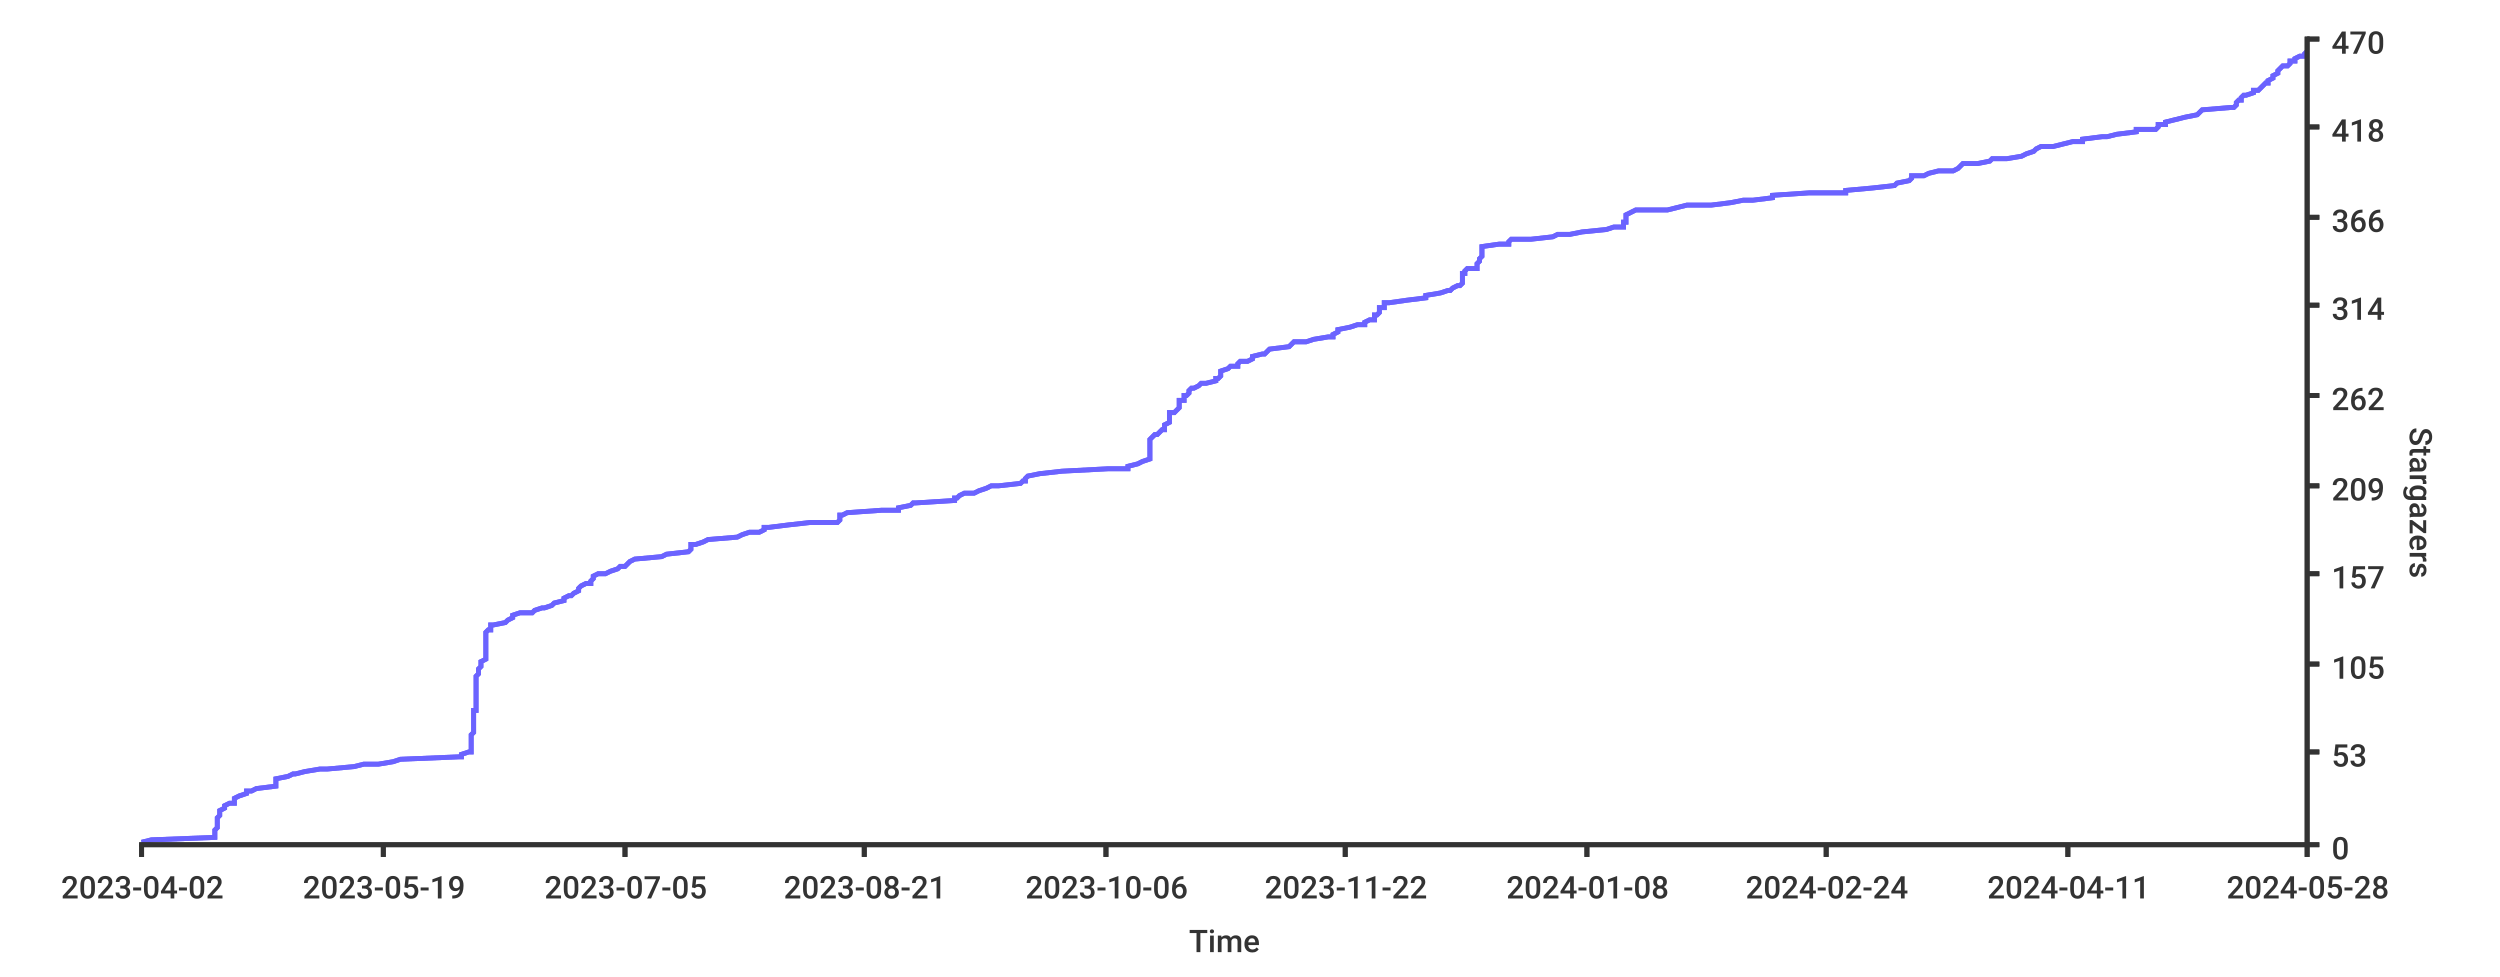
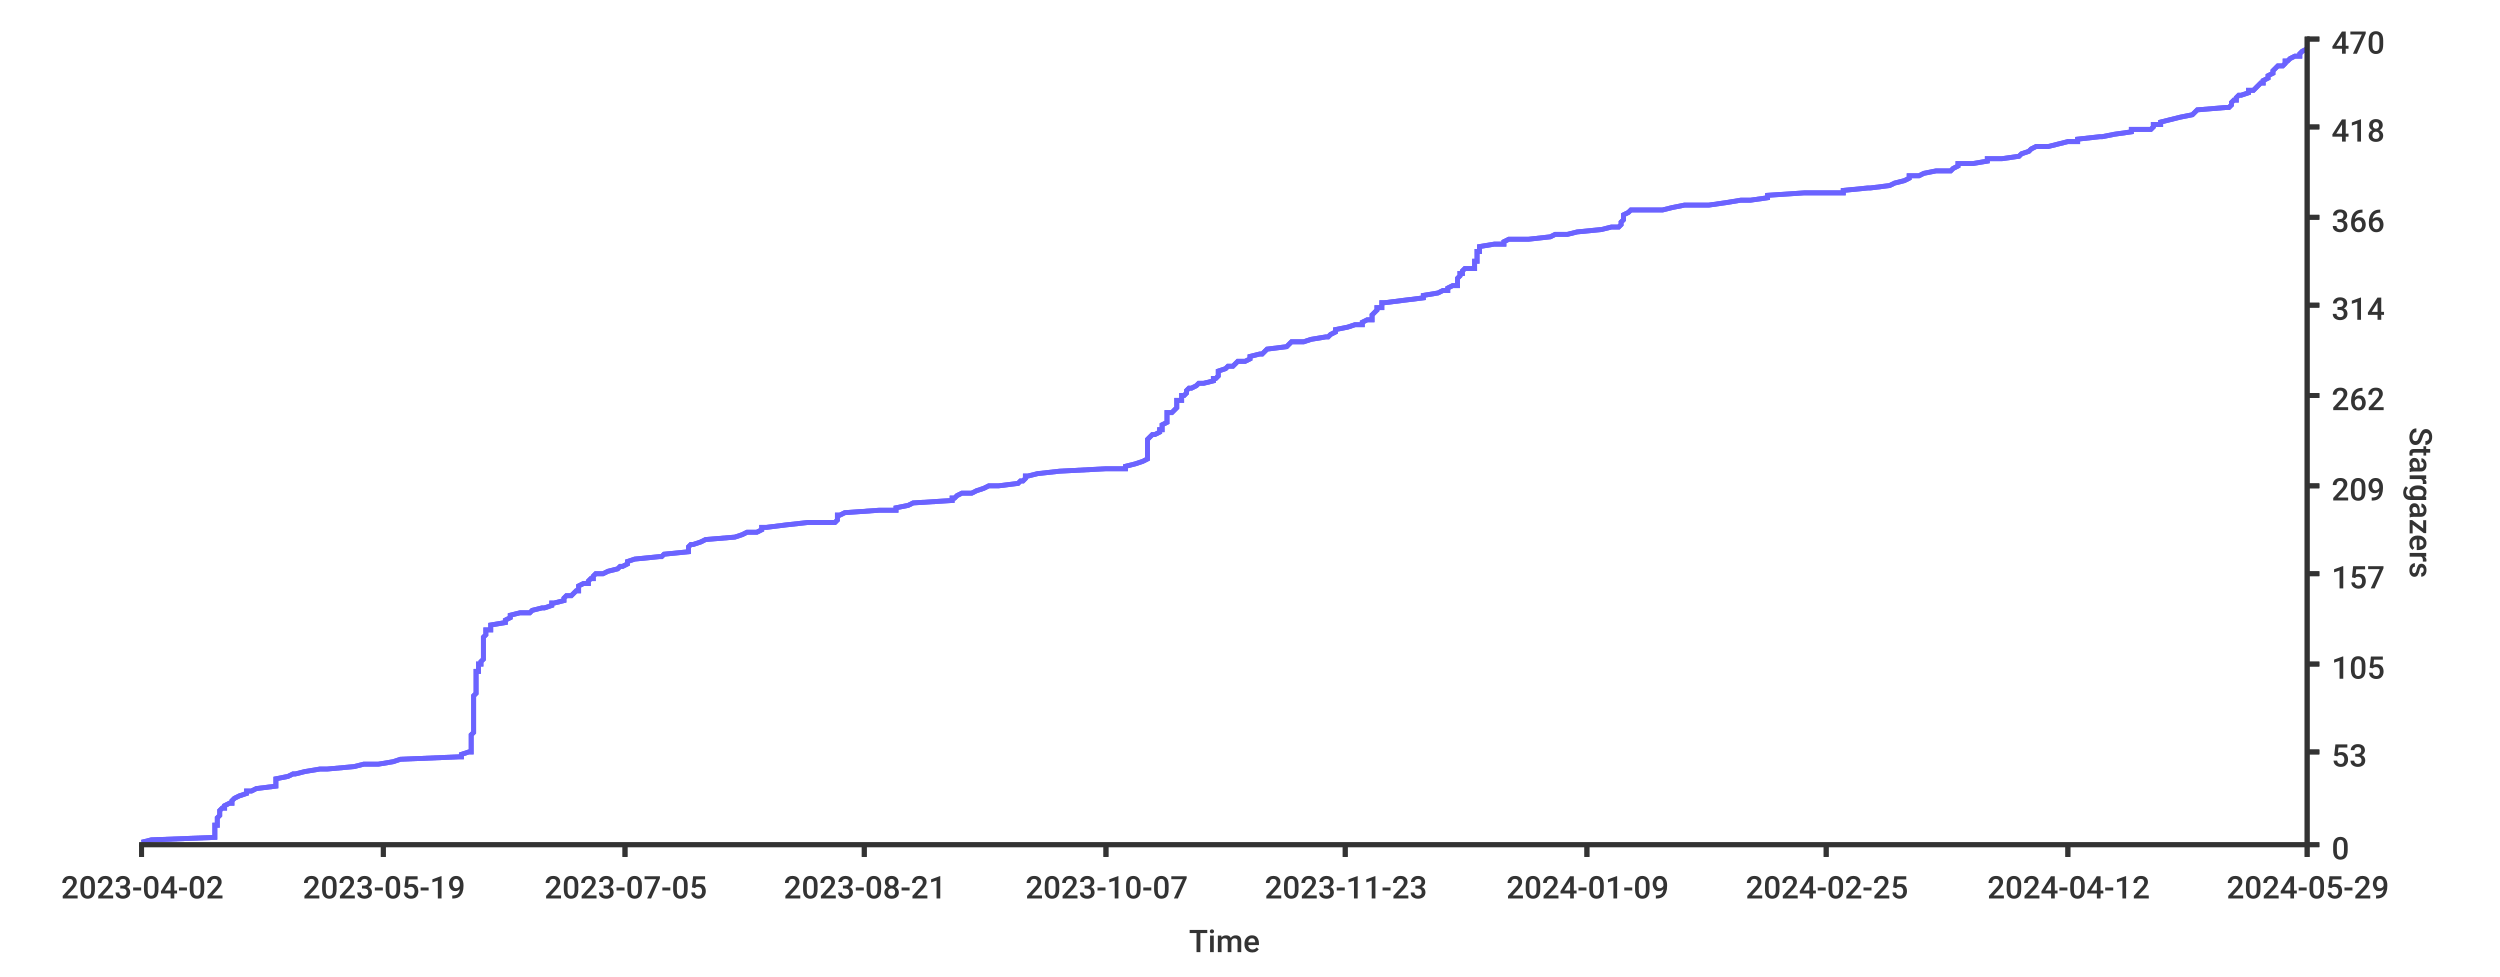
<svg xmlns="http://www.w3.org/2000/svg" width="1024px" height="400px">
  <style type="text/css">
path { fill: none; stroke: rgb(51,51,51); }
path.series { stroke: #6b63ff; }
rect.background { fill: rgb(255,255,255); stroke: none; }

text {
	stroke-width: 0;
	stroke: none;
	fill: rgba(51,51,51,1.0);
	font-size: 12.8px;
	font-family: 'Roboto Medium', sans-serif;
}
</style>
  <rect class="background" rx="8" x="0" y="0" width="1024px" height="400px" />
  <rect x="0" y="0" width="1024px" height="400px" class="background" rx="8" />
-   <path stroke-width="2" class="series" d="M 58 345 L 62 344 L 88 343 L 88 343 L 88 342 L 88 341 L 88 341 L 88 340 L 89 339 L 89 338 L 89 338 L 89 337 L 89 336 L 89 336 L 89 335 L 90 334 L 90 334 L 90 333 L 90 332 L 92 331 L 92 331 L 92 330 L 94 329 L 96 329 L 96 328 L 96 327 L 96 327 L 98 326 L 101 325 L 101 324 L 103 324 L 105 323 L 113 322 L 113 322 L 113 321 L 113 320 L 113 320 L 113 319 L 118 318 L 120 317 L 121 317 L 125 316 L 131 315 L 134 315 L 145 314 L 149 313 L 155 313 L 161 312 L 164 311 L 188 310 L 189 310 L 189 309 L 192 308 L 193 308 L 193 307 L 193 306 L 193 305 L 193 305 L 193 304 L 193 303 L 193 303 L 193 302 L 193 301 L 193 301 L 194 300 L 194 299 L 194 298 L 194 298 L 194 297 L 194 296 L 194 296 L 194 295 L 194 294 L 194 294 L 194 293 L 194 292 L 194 291 L 195 291 L 195 290 L 195 289 L 195 289 L 195 288 L 195 287 L 195 287 L 195 286 L 195 285 L 195 284 L 195 284 L 195 283 L 195 282 L 195 282 L 195 281 L 195 280 L 195 280 L 195 279 L 195 278 L 195 277 L 195 277 L 196 276 L 196 275 L 196 275 L 196 274 L 197 273 L 197 272 L 197 272 L 197 271 L 199 270 L 199 270 L 199 269 L 199 268 L 199 268 L 199 267 L 199 266 L 199 265 L 199 265 L 199 264 L 199 263 L 199 263 L 199 262 L 199 261 L 199 261 L 199 260 L 199 259 L 200 258 L 201 258 L 201 257 L 201 256 L 202 256 L 207 255 L 208 254 L 208 254 L 210 253 L 210 252 L 213 251 L 218 251 L 219 250 L 222 249 L 223 249 L 226 248 L 227 247 L 227 247 L 231 246 L 231 245 L 233 244 L 234 244 L 235 243 L 237 242 L 237 242 L 237 241 L 238 240 L 240 239 L 242 239 L 242 238 L 243 237 L 243 237 L 243 236 L 245 235 L 248 235 L 250 234 L 253 233 L 254 232 L 256 232 L 257 231 L 258 230 L 258 230 L 260 229 L 271 228 L 271 228 L 273 227 L 282 226 L 283 225 L 283 225 L 283 224 L 283 223 L 285 223 L 288 222 L 290 221 L 290 221 L 302 220 L 304 219 L 307 218 L 311 218 L 313 217 L 313 216 L 315 216 L 323 215 L 332 214 L 343 214 L 344 213 L 344 212 L 344 211 L 345 211 L 347 210 L 361 209 L 368 209 L 368 208 L 373 207 L 374 206 L 375 206 L 391 205 L 391 204 L 392 204 L 393 203 L 395 202 L 399 202 L 401 201 L 404 200 L 406 199 L 409 199 L 418 198 L 419 197 L 420 197 L 420 196 L 421 195 L 421 195 L 426 194 L 435 193 L 454 192 L 462 192 L 462 191 L 466 190 L 466 190 L 468 189 L 471 188 L 471 188 L 471 187 L 471 186 L 471 185 L 471 185 L 471 184 L 471 183 L 471 183 L 471 182 L 471 181 L 471 181 L 471 180 L 472 179 L 473 178 L 474 178 L 475 177 L 476 176 L 477 176 L 477 175 L 477 174 L 479 173 L 479 173 L 479 172 L 479 171 L 479 171 L 479 170 L 479 169 L 481 169 L 482 168 L 483 167 L 483 166 L 483 166 L 483 165 L 483 164 L 485 164 L 485 163 L 485 162 L 486 162 L 487 161 L 487 160 L 488 159 L 489 159 L 491 158 L 492 157 L 494 157 L 498 156 L 498 155 L 499 155 L 500 154 L 500 153 L 500 152 L 500 152 L 503 151 L 504 150 L 507 150 L 507 149 L 508 148 L 511 148 L 513 147 L 513 146 L 517 145 L 518 145 L 519 144 L 520 143 L 520 143 L 528 142 L 529 141 L 530 140 L 535 140 L 538 139 L 544 138 L 546 138 L 546 137 L 548 136 L 548 136 L 548 135 L 553 134 L 556 133 L 559 133 L 559 132 L 561 131 L 563 131 L 563 130 L 563 129 L 564 129 L 565 128 L 565 127 L 565 126 L 567 126 L 567 125 L 567 124 L 569 124 L 576 123 L 584 122 L 584 122 L 584 121 L 590 120 L 593 119 L 594 119 L 595 118 L 597 117 L 598 117 L 599 116 L 599 115 L 599 115 L 599 114 L 599 113 L 599 112 L 600 112 L 600 111 L 601 110 L 605 110 L 605 109 L 605 108 L 606 107 L 606 107 L 606 106 L 607 105 L 607 105 L 607 104 L 607 103 L 607 103 L 607 102 L 607 101 L 614 100 L 618 100 L 618 99 L 619 98 L 627 98 L 636 97 L 638 96 L 643 96 L 648 95 L 658 94 L 661 93 L 665 93 L 665 92 L 665 91 L 666 91 L 666 90 L 666 89 L 666 89 L 666 88 L 668 87 L 670 86 L 683 86 L 687 85 L 691 84 L 701 84 L 709 83 L 714 82 L 718 82 L 726 81 L 726 80 L 741 79 L 756 79 L 756 78 L 767 77 L 767 77 L 776 76 L 777 75 L 782 74 L 782 74 L 783 73 L 783 72 L 788 72 L 790 71 L 794 70 L 800 70 L 802 69 L 803 68 L 804 67 L 810 67 L 815 66 L 816 65 L 822 65 L 828 64 L 830 63 L 830 63 L 833 62 L 834 61 L 836 60 L 841 60 L 845 59 L 849 58 L 853 58 L 853 57 L 861 56 L 863 56 L 867 55 L 875 54 L 875 53 L 883 53 L 884 52 L 884 51 L 887 51 L 887 50 L 891 49 L 891 49 L 895 48 L 900 47 L 901 46 L 901 46 L 902 45 L 914 44 L 915 44 L 916 43 L 916 42 L 917 41 L 918 41 L 918 40 L 919 39 L 920 39 L 923 38 L 923 37 L 925 37 L 926 36 L 927 35 L 928 34 L 929 34 L 929 33 L 931 32 L 931 32 L 931 31 L 933 30 L 933 30 L 933 29 L 934 28 L 935 27 L 937 27 L 938 26 L 938 25 L 940 25 L 940 24 L 942 23 L 944 23 L 944 22 L 945 21" />
-   <path stroke-width="2" class="series" d="M 58 345 L 62 344 L 88 343 L 88 343 L 88 342 L 88 341 L 88 341 L 88 340 L 89 339 L 89 338 L 89 338 L 89 337 L 89 336 L 89 336 L 89 335 L 90 334 L 90 334 L 90 333 L 90 332 L 92 331 L 92 331 L 92 330 L 94 329 L 96 329 L 96 328 L 96 327 L 96 327 L 98 326 L 101 325 L 101 324 L 103 324 L 105 323 L 113 322 L 113 322 L 113 321 L 113 320 L 113 320 L 113 319 L 118 318 L 120 317 L 121 317 L 125 316 L 131 315 L 134 315 L 145 314 L 149 313 L 155 313 L 161 312 L 164 311 L 188 310 L 189 310 L 189 309 L 192 308 L 193 308 L 193 307 L 193 306 L 193 305 L 193 305 L 193 304 L 193 303 L 193 303 L 193 302 L 193 301 L 193 301 L 194 300 L 194 299 L 194 298 L 194 298 L 194 297 L 194 296 L 194 296 L 194 295 L 194 294 L 194 294 L 194 293 L 194 292 L 194 291 L 195 291 L 195 290 L 195 289 L 195 289 L 195 288 L 195 287 L 195 287 L 195 286 L 195 285 L 195 284 L 195 284 L 195 283 L 195 282 L 195 282 L 195 281 L 195 280 L 195 280 L 195 279 L 195 278 L 195 277 L 195 277 L 196 276 L 196 275 L 196 275 L 196 274 L 197 273 L 197 272 L 197 272 L 197 271 L 199 270 L 199 270 L 199 269 L 199 268 L 199 268 L 199 267 L 199 266 L 199 265 L 199 265 L 199 264 L 199 263 L 199 263 L 199 262 L 199 261 L 199 261 L 199 260 L 199 259 L 200 258 L 201 258 L 201 257 L 201 256 L 202 256 L 207 255 L 208 254 L 208 254 L 210 253 L 210 252 L 213 251 L 218 251 L 219 250 L 222 249 L 223 249 L 226 248 L 227 247 L 227 247 L 231 246 L 231 245 L 233 244 L 234 244 L 235 243 L 237 242 L 237 242 L 237 241 L 238 240 L 240 239 L 242 239 L 242 238 L 243 237 L 243 237 L 243 236 L 245 235 L 248 235 L 250 234 L 253 233 L 254 232 L 256 232 L 257 231 L 258 230 L 258 230 L 260 229 L 271 228 L 271 228 L 273 227 L 282 226 L 283 225 L 283 225 L 283 224 L 283 223 L 285 223 L 288 222 L 290 221 L 290 221 L 302 220 L 304 219 L 307 218 L 311 218 L 313 217 L 313 216 L 315 216 L 323 215 L 332 214 L 343 214 L 344 213 L 344 212 L 344 211 L 345 211 L 347 210 L 361 209 L 368 209 L 368 208 L 373 207 L 374 206 L 375 206 L 391 205 L 391 204 L 392 204 L 393 203 L 395 202 L 399 202 L 401 201 L 404 200 L 406 199 L 409 199 L 418 198 L 419 197 L 420 197 L 420 196 L 421 195 L 421 195 L 426 194 L 435 193 L 454 192 L 462 192 L 462 191 L 466 190 L 466 190 L 468 189 L 471 188 L 471 188 L 471 187 L 471 186 L 471 185 L 471 185 L 471 184 L 471 183 L 471 183 L 471 182 L 471 181 L 471 181 L 471 180 L 472 179 L 473 178 L 474 178 L 475 177 L 476 176 L 477 176 L 477 175 L 477 174 L 479 173 L 479 173 L 479 172 L 479 171 L 479 171 L 479 170 L 479 169 L 481 169 L 482 168 L 483 167 L 483 166 L 483 166 L 483 165 L 483 164 L 485 164 L 485 163 L 485 162 L 486 162 L 487 161 L 487 160 L 488 159 L 489 159 L 491 158 L 492 157 L 494 157 L 498 156 L 498 155 L 499 155 L 500 154 L 500 153 L 500 152 L 500 152 L 503 151 L 504 150 L 507 150 L 507 149 L 508 148 L 511 148 L 513 147 L 513 146 L 517 145 L 518 145 L 519 144 L 520 143 L 520 143 L 528 142 L 529 141 L 530 140 L 535 140 L 538 139 L 544 138 L 546 138 L 546 137 L 548 136 L 548 136 L 548 135 L 553 134 L 556 133 L 559 133 L 559 132 L 561 131 L 563 131 L 563 130 L 563 129 L 564 129 L 565 128 L 565 127 L 565 126 L 567 126 L 567 125 L 567 124 L 569 124 L 576 123 L 584 122 L 584 122 L 584 121 L 590 120 L 593 119 L 594 119 L 595 118 L 597 117 L 598 117 L 599 116 L 599 115 L 599 115 L 599 114 L 599 113 L 599 112 L 600 112 L 600 111 L 601 110 L 605 110 L 605 109 L 605 108 L 606 107 L 606 107 L 606 106 L 607 105 L 607 105 L 607 104 L 607 103 L 607 103 L 607 102 L 607 101 L 614 100 L 618 100 L 618 99 L 619 98 L 627 98 L 636 97 L 638 96 L 643 96 L 648 95 L 658 94 L 661 93 L 665 93 L 665 92 L 665 91 L 666 91 L 666 90 L 666 89 L 666 89 L 666 88 L 668 87 L 670 86 L 683 86 L 687 85 L 691 84 L 701 84 L 709 83 L 714 82 L 718 82 L 726 81 L 726 80 L 741 79 L 756 79 L 756 78 L 767 77 L 767 77 L 776 76 L 777 75 L 782 74 L 782 74 L 783 73 L 783 72 L 788 72 L 790 71 L 794 70 L 800 70 L 802 69 L 803 68 L 804 67 L 810 67 L 815 66 L 816 65 L 822 65 L 828 64 L 830 63 L 830 63 L 833 62 L 834 61 L 836 60 L 841 60 L 845 59 L 849 58 L 853 58 L 853 57 L 861 56 L 863 56 L 867 55 L 875 54 L 875 53 L 883 53 L 884 52 L 884 51 L 887 51 L 887 50 L 891 49 L 891 49 L 895 48 L 900 47 L 901 46 L 901 46 L 902 45 L 914 44 L 915 44 L 916 43 L 916 42 L 917 41 L 918 41 L 918 40 L 919 39 L 920 39 L 923 38 L 923 37 L 925 37 L 926 36 L 927 35 L 928 34 L 929 34 L 929 33 L 931 32 L 931 32 L 931 31 L 933 30 L 933 30 L 933 29 L 934 28 L 935 27 L 937 27 L 938 26 L 938 25 L 940 25 L 940 24 L 942 23 L 944 23 L 944 22 L 945 21" />
+   <path stroke-width="2" class="series" d="M 58 345 L 62 344 L 88 343 L 88 343 L 88 342 L 88 341 L 88 341 L 88 340 L 88 339 L 88 338 L 89 338 L 89 337 L 89 336 L 89 336 L 89 335 L 90 334 L 90 334 L 90 333 L 90 332 L 91 331 L 92 331 L 92 330 L 94 329 L 95 329 L 95 328 L 96 327 L 96 327 L 98 326 L 101 325 L 101 324 L 103 324 L 105 323 L 113 322 L 113 322 L 113 321 L 113 320 L 113 320 L 113 319 L 118 318 L 120 317 L 121 317 L 125 316 L 131 315 L 134 315 L 145 314 L 149 313 L 155 313 L 161 312 L 164 311 L 188 310 L 189 310 L 189 309 L 192 308 L 193 308 L 193 307 L 193 306 L 193 305 L 193 305 L 193 304 L 193 303 L 193 303 L 193 302 L 193 301 L 193 301 L 194 300 L 194 299 L 194 298 L 194 298 L 194 297 L 194 296 L 194 296 L 194 295 L 194 294 L 194 294 L 194 293 L 194 292 L 194 291 L 194 291 L 194 290 L 194 289 L 194 289 L 194 288 L 194 287 L 194 287 L 194 286 L 194 285 L 195 284 L 195 284 L 195 283 L 195 282 L 195 282 L 195 281 L 195 280 L 195 280 L 195 279 L 195 278 L 195 277 L 195 277 L 195 276 L 195 275 L 196 275 L 196 274 L 196 273 L 196 272 L 197 272 L 197 271 L 198 270 L 198 270 L 198 269 L 198 268 L 198 268 L 198 267 L 198 266 L 198 265 L 198 265 L 198 264 L 198 263 L 198 263 L 198 262 L 198 261 L 198 261 L 199 260 L 199 259 L 199 258 L 201 258 L 201 257 L 201 256 L 201 256 L 207 255 L 207 254 L 207 254 L 209 253 L 209 252 L 213 251 L 217 251 L 218 250 L 222 249 L 223 249 L 226 248 L 226 247 L 227 247 L 231 246 L 231 245 L 232 244 L 234 244 L 235 243 L 236 242 L 237 242 L 237 241 L 237 240 L 239 239 L 241 239 L 241 238 L 242 237 L 243 237 L 243 236 L 244 235 L 247 235 L 249 234 L 253 233 L 254 232 L 255 232 L 257 231 L 257 230 L 257 230 L 260 229 L 270 228 L 271 228 L 272 227 L 282 226 L 282 225 L 282 225 L 282 224 L 283 223 L 284 223 L 287 222 L 289 221 L 289 221 L 301 220 L 304 219 L 306 218 L 310 218 L 312 217 L 312 216 L 314 216 L 322 215 L 331 214 L 342 214 L 343 213 L 343 212 L 343 211 L 344 211 L 346 210 L 360 209 L 367 209 L 367 208 L 372 207 L 374 206 L 374 206 L 390 205 L 390 204 L 391 204 L 392 203 L 394 202 L 398 202 L 400 201 L 403 200 L 405 199 L 409 199 L 417 198 L 418 197 L 419 197 L 420 196 L 420 195 L 421 195 L 425 194 L 434 193 L 453 192 L 461 192 L 461 191 L 465 190 L 465 190 L 468 189 L 470 188 L 470 188 L 470 187 L 470 186 L 470 185 L 470 185 L 470 184 L 470 183 L 470 183 L 470 182 L 470 181 L 470 181 L 470 180 L 471 179 L 472 178 L 473 178 L 475 177 L 475 176 L 476 176 L 476 175 L 476 174 L 478 173 L 478 173 L 478 172 L 478 171 L 478 171 L 478 170 L 478 169 L 480 169 L 481 168 L 482 167 L 482 166 L 482 166 L 482 165 L 482 164 L 484 164 L 484 163 L 484 162 L 485 162 L 486 161 L 486 160 L 487 159 L 488 159 L 490 158 L 491 157 L 493 157 L 497 156 L 497 155 L 498 155 L 499 154 L 499 153 L 499 152 L 499 152 L 502 151 L 503 150 L 505 150 L 506 149 L 507 148 L 510 148 L 512 147 L 512 146 L 516 145 L 517 145 L 518 144 L 519 143 L 519 143 L 527 142 L 528 141 L 529 140 L 534 140 L 537 139 L 543 138 L 544 138 L 545 137 L 547 136 L 547 136 L 547 135 L 552 134 L 555 133 L 558 133 L 558 132 L 560 131 L 562 131 L 562 130 L 562 129 L 562 129 L 563 128 L 564 127 L 564 126 L 566 126 L 566 125 L 566 124 L 567 124 L 575 123 L 583 122 L 583 122 L 583 121 L 589 120 L 591 119 L 593 119 L 593 118 L 595 117 L 597 117 L 597 116 L 597 115 L 597 115 L 597 114 L 598 113 L 598 112 L 599 112 L 599 111 L 600 110 L 604 110 L 604 109 L 604 108 L 604 107 L 605 107 L 605 106 L 605 105 L 605 105 L 605 104 L 605 103 L 606 103 L 606 102 L 606 101 L 612 100 L 616 100 L 616 99 L 618 98 L 626 98 L 635 97 L 637 96 L 642 96 L 646 95 L 656 94 L 660 93 L 663 93 L 664 92 L 664 91 L 664 91 L 665 90 L 665 89 L 665 89 L 665 88 L 667 87 L 668 86 L 681 86 L 685 85 L 690 84 L 700 84 L 707 83 L 713 82 L 717 82 L 724 81 L 724 80 L 739 79 L 755 79 L 755 78 L 765 77 L 766 77 L 774 76 L 776 75 L 780 74 L 780 74 L 782 73 L 782 72 L 786 72 L 788 71 L 793 70 L 799 70 L 800 69 L 802 68 L 802 67 L 808 67 L 814 66 L 814 65 L 820 65 L 827 64 L 828 63 L 828 63 L 831 62 L 832 61 L 834 60 L 839 60 L 843 59 L 847 58 L 851 58 L 851 57 L 860 56 L 861 56 L 866 55 L 873 54 L 873 53 L 881 53 L 882 52 L 882 51 L 885 51 L 885 50 L 889 49 L 889 49 L 893 48 L 898 47 L 899 46 L 899 46 L 900 45 L 912 44 L 913 44 L 914 43 L 914 42 L 915 41 L 916 41 L 916 40 L 917 39 L 918 39 L 921 38 L 921 37 L 923 37 L 924 36 L 925 35 L 926 34 L 927 34 L 927 33 L 929 32 L 929 32 L 929 31 L 931 30 L 931 30 L 931 29 L 932 28 L 933 27 L 935 27 L 936 26 L 936 25 L 937 25 L 938 24 L 940 23 L 942 23 L 942 22 L 943 21 L 945 20" />
+   <path stroke-width="2" class="series" d="M 58 345 L 62 344 L 88 343 L 88 343 L 88 342 L 88 341 L 88 341 L 88 340 L 88 339 L 88 338 L 89 338 L 89 337 L 89 336 L 89 336 L 89 335 L 90 334 L 90 334 L 90 333 L 90 332 L 91 331 L 92 331 L 92 330 L 94 329 L 95 329 L 95 328 L 96 327 L 96 327 L 98 326 L 101 325 L 101 324 L 103 324 L 105 323 L 113 322 L 113 322 L 113 321 L 113 320 L 113 320 L 113 319 L 118 318 L 120 317 L 121 317 L 125 316 L 131 315 L 134 315 L 145 314 L 149 313 L 155 313 L 161 312 L 164 311 L 188 310 L 189 310 L 189 309 L 192 308 L 193 308 L 193 307 L 193 306 L 193 305 L 193 305 L 193 304 L 193 303 L 193 303 L 193 302 L 193 301 L 193 301 L 194 300 L 194 299 L 194 298 L 194 298 L 194 297 L 194 296 L 194 296 L 194 295 L 194 294 L 194 294 L 194 293 L 194 292 L 194 291 L 194 291 L 194 290 L 194 289 L 194 289 L 194 288 L 194 287 L 194 287 L 194 286 L 194 285 L 195 284 L 195 284 L 195 283 L 195 282 L 195 282 L 195 281 L 195 280 L 195 280 L 195 279 L 195 278 L 195 277 L 195 277 L 195 276 L 195 275 L 196 275 L 196 274 L 196 273 L 196 272 L 197 272 L 197 271 L 198 270 L 198 270 L 198 269 L 198 268 L 198 268 L 198 267 L 198 266 L 198 265 L 198 265 L 198 264 L 198 263 L 198 263 L 198 262 L 198 261 L 198 261 L 199 260 L 199 259 L 199 258 L 201 258 L 201 257 L 201 256 L 201 256 L 207 255 L 207 254 L 207 254 L 209 253 L 209 252 L 213 251 L 217 251 L 218 250 L 222 249 L 223 249 L 226 248 L 226 247 L 227 247 L 231 246 L 231 245 L 232 244 L 234 244 L 235 243 L 236 242 L 237 242 L 237 241 L 237 240 L 239 239 L 241 239 L 241 238 L 242 237 L 243 237 L 243 236 L 244 235 L 247 235 L 249 234 L 253 233 L 254 232 L 255 232 L 257 231 L 257 230 L 257 230 L 260 229 L 270 228 L 271 228 L 272 227 L 282 226 L 282 225 L 282 225 L 282 224 L 283 223 L 284 223 L 287 222 L 289 221 L 289 221 L 301 220 L 304 219 L 306 218 L 310 218 L 312 217 L 312 216 L 314 216 L 322 215 L 331 214 L 342 214 L 343 213 L 343 212 L 343 211 L 344 211 L 346 210 L 360 209 L 367 209 L 367 208 L 372 207 L 374 206 L 374 206 L 390 205 L 390 204 L 391 204 L 392 203 L 394 202 L 398 202 L 400 201 L 403 200 L 405 199 L 409 199 L 417 198 L 418 197 L 419 197 L 420 196 L 420 195 L 421 195 L 425 194 L 434 193 L 453 192 L 461 192 L 461 191 L 465 190 L 465 190 L 468 189 L 470 188 L 470 188 L 470 187 L 470 186 L 470 185 L 470 185 L 470 184 L 470 183 L 470 183 L 470 182 L 470 181 L 470 181 L 470 180 L 471 179 L 472 178 L 473 178 L 475 177 L 475 176 L 476 176 L 476 175 L 476 174 L 478 173 L 478 173 L 478 172 L 478 171 L 478 171 L 478 170 L 478 169 L 480 169 L 481 168 L 482 167 L 482 166 L 482 166 L 482 165 L 482 164 L 484 164 L 484 163 L 484 162 L 485 162 L 486 161 L 486 160 L 487 159 L 488 159 L 490 158 L 491 157 L 493 157 L 497 156 L 497 155 L 498 155 L 499 154 L 499 153 L 499 152 L 499 152 L 502 151 L 503 150 L 505 150 L 506 149 L 507 148 L 510 148 L 512 147 L 512 146 L 516 145 L 517 145 L 518 144 L 519 143 L 519 143 L 527 142 L 528 141 L 529 140 L 534 140 L 537 139 L 543 138 L 544 138 L 545 137 L 547 136 L 547 136 L 547 135 L 552 134 L 555 133 L 558 133 L 558 132 L 560 131 L 562 131 L 562 130 L 562 129 L 562 129 L 563 128 L 564 127 L 564 126 L 566 126 L 566 125 L 566 124 L 567 124 L 575 123 L 583 122 L 583 122 L 583 121 L 589 120 L 591 119 L 593 119 L 593 118 L 595 117 L 597 117 L 597 116 L 597 115 L 597 115 L 597 114 L 598 113 L 598 112 L 599 112 L 599 111 L 600 110 L 604 110 L 604 109 L 604 108 L 604 107 L 605 107 L 605 106 L 605 105 L 605 105 L 605 104 L 605 103 L 606 103 L 606 102 L 606 101 L 612 100 L 616 100 L 616 99 L 618 98 L 626 98 L 635 97 L 637 96 L 642 96 L 646 95 L 656 94 L 660 93 L 663 93 L 664 92 L 664 91 L 664 91 L 665 90 L 665 89 L 665 89 L 665 88 L 667 87 L 668 86 L 681 86 L 685 85 L 690 84 L 700 84 L 707 83 L 713 82 L 717 82 L 724 81 L 724 80 L 739 79 L 755 79 L 755 78 L 765 77 L 766 77 L 774 76 L 776 75 L 780 74 L 780 74 L 782 73 L 782 72 L 786 72 L 788 71 L 793 70 L 799 70 L 800 69 L 802 68 L 802 67 L 808 67 L 814 66 L 814 65 L 820 65 L 827 64 L 828 63 L 828 63 L 831 62 L 832 61 L 834 60 L 839 60 L 843 59 L 847 58 L 851 58 L 851 57 L 860 56 L 861 56 L 866 55 L 873 54 L 873 53 L 881 53 L 882 52 L 882 51 L 885 51 L 885 50 L 889 49 L 889 49 L 893 48 L 898 47 L 899 46 L 899 46 L 900 45 L 912 44 L 913 44 L 914 43 L 914 42 L 915 41 L 916 41 L 916 40 L 917 39 L 918 39 L 921 38 L 921 37 L 923 37 L 924 36 L 925 35 L 926 34 L 927 34 L 927 33 L 929 32 L 929 32 L 929 31 L 931 30 L 931 30 L 931 29 L 932 28 L 933 27 L 935 27 L 936 26 L 936 25 L 937 25 L 938 24 L 940 23 L 942 23 L 942 22 L 943 21 L 945 20" />
  <path stroke-width="2" d="M 945 346 L 945 15" />
-   <path d="M 945 346 L 945 15" stroke-width="2" />
+   <path stroke-width="2" d="M 945 346 L 945 15" />
  <path stroke-width="2" d="M 945 346 L 950 346" />
  <path stroke-width="2" d="M 945 346 L 950 346" />
-   <text x="955" y="352">0</text>
+   <text y="352" x="955">0</text>
  <path stroke-width="2" d="M 945 308 L 950 308" />
  <path stroke-width="2" d="M 945 308 L 950 308" />
  <text x="955" y="314">53</text>
  <path stroke-width="2" d="M 945 272 L 950 272" />
  <path stroke-width="2" d="M 945 272 L 950 272" />
  <text x="955" y="278">105</text>
  <path stroke-width="2" d="M 945 235 L 950 235" />
  <path stroke-width="2" d="M 945 235 L 950 235" />
  <text x="955" y="241">157</text>
-   <path d="M 945 199 L 950 199" stroke-width="2" />
+   <path stroke-width="2" d="M 945 199 L 950 199" />
  <path stroke-width="2" d="M 945 199 L 950 199" />
  <text x="955" y="205">209</text>
  <path stroke-width="2" d="M 945 162 L 950 162" />
  <path stroke-width="2" d="M 945 162 L 950 162" />
-   <text x="955" y="168">262</text>
+   <text y="168" x="955">262</text>
  <path stroke-width="2" d="M 945 125 L 950 125" />
-   <path stroke-width="2" d="M 945 125 L 950 125" />
+   <path d="M 945 125 L 950 125" stroke-width="2" />
  <text x="955" y="131">314</text>
  <path stroke-width="2" d="M 945 89 L 950 89" />
  <path stroke-width="2" d="M 945 89 L 950 89" />
-   <text y="95" x="955">366</text>
+   <text x="955" y="95">366</text>
  <path stroke-width="2" d="M 945 52 L 950 52" />
  <path stroke-width="2" d="M 945 52 L 950 52" />
  <text x="955" y="58">418</text>
-   <path d="M 945 16 L 950 16" stroke-width="2" />
+   <path stroke-width="2" d="M 945 16 L 950 16" />
  <path stroke-width="2" d="M 945 16 L 950 16" />
  <text x="955" y="22">470</text>
  <text x="987" y="175" transform="rotate(90.00,987,175)">Stargazers</text>
-   <path stroke-width="2" d="M 57 346 L 945 346" />
+   <path d="M 57 346 L 945 346" stroke-width="2" />
  <path stroke-width="2" d="M 57 346 L 945 346" />
  <path stroke-width="2" d="M 58 346 L 58 351" />
  <path stroke-width="2" d="M 58 346 L 58 351" />
  <text x="25" y="368">2023-04-02</text>
-   <path d="M 157 346 L 157 351" stroke-width="2" />
+   <path stroke-width="2" d="M 157 346 L 157 351" />
  <path stroke-width="2" d="M 157 346 L 157 351" />
  <text y="368" x="124">2023-05-19</text>
  <path stroke-width="2" d="M 256 346 L 256 351" />
  <path stroke-width="2" d="M 256 346 L 256 351" />
  <text x="223" y="368">2023-07-05</text>
-   <path stroke-width="2" d="M 354 346 L 354 351" />
-   <path stroke-width="2" d="M 354 346 L 354 351" />
-   <text y="368" x="321">2023-08-21</text>
+   <path d="M 354 346 L 354 351" stroke-width="2" />
+   <path d="M 354 346 L 354 351" stroke-width="2" />
+   <text x="321" y="368">2023-08-21</text>
  <path stroke-width="2" d="M 453 346 L 453 351" />
  <path stroke-width="2" d="M 453 346 L 453 351" />
-   <text x="420" y="368">2023-10-06</text>
+   <text x="420" y="368">2023-10-07</text>
  <path stroke-width="2" d="M 551 346 L 551 351" />
-   <path d="M 551 346 L 551 351" stroke-width="2" />
-   <text x="518" y="368">2023-11-22</text>
+   <path stroke-width="2" d="M 551 346 L 551 351" />
+   <text x="518" y="368">2023-11-23</text>
  <path stroke-width="2" d="M 650 346 L 650 351" />
  <path stroke-width="2" d="M 650 346 L 650 351" />
-   <text y="368" x="617">2024-01-08</text>
+   <text x="617" y="368">2024-01-09</text>
  <path stroke-width="2" d="M 748 346 L 748 351" />
  <path stroke-width="2" d="M 748 346 L 748 351" />
-   <text x="715" y="368">2024-02-24</text>
+   <text x="715" y="368">2024-02-25</text>
  <path stroke-width="2" d="M 847 346 L 847 351" />
  <path stroke-width="2" d="M 847 346 L 847 351" />
-   <text x="814" y="368">2024-04-11</text>
+   <text x="814" y="368">2024-04-12</text>
  <path stroke-width="2" d="M 945 346 L 945 351" />
  <path stroke-width="2" d="M 945 346 L 945 351" />
-   <text x="912" y="368">2024-05-28</text>
+   <text x="912" y="368">2024-05-29</text>
  <text x="487" y="390">Time</text>
</svg>
